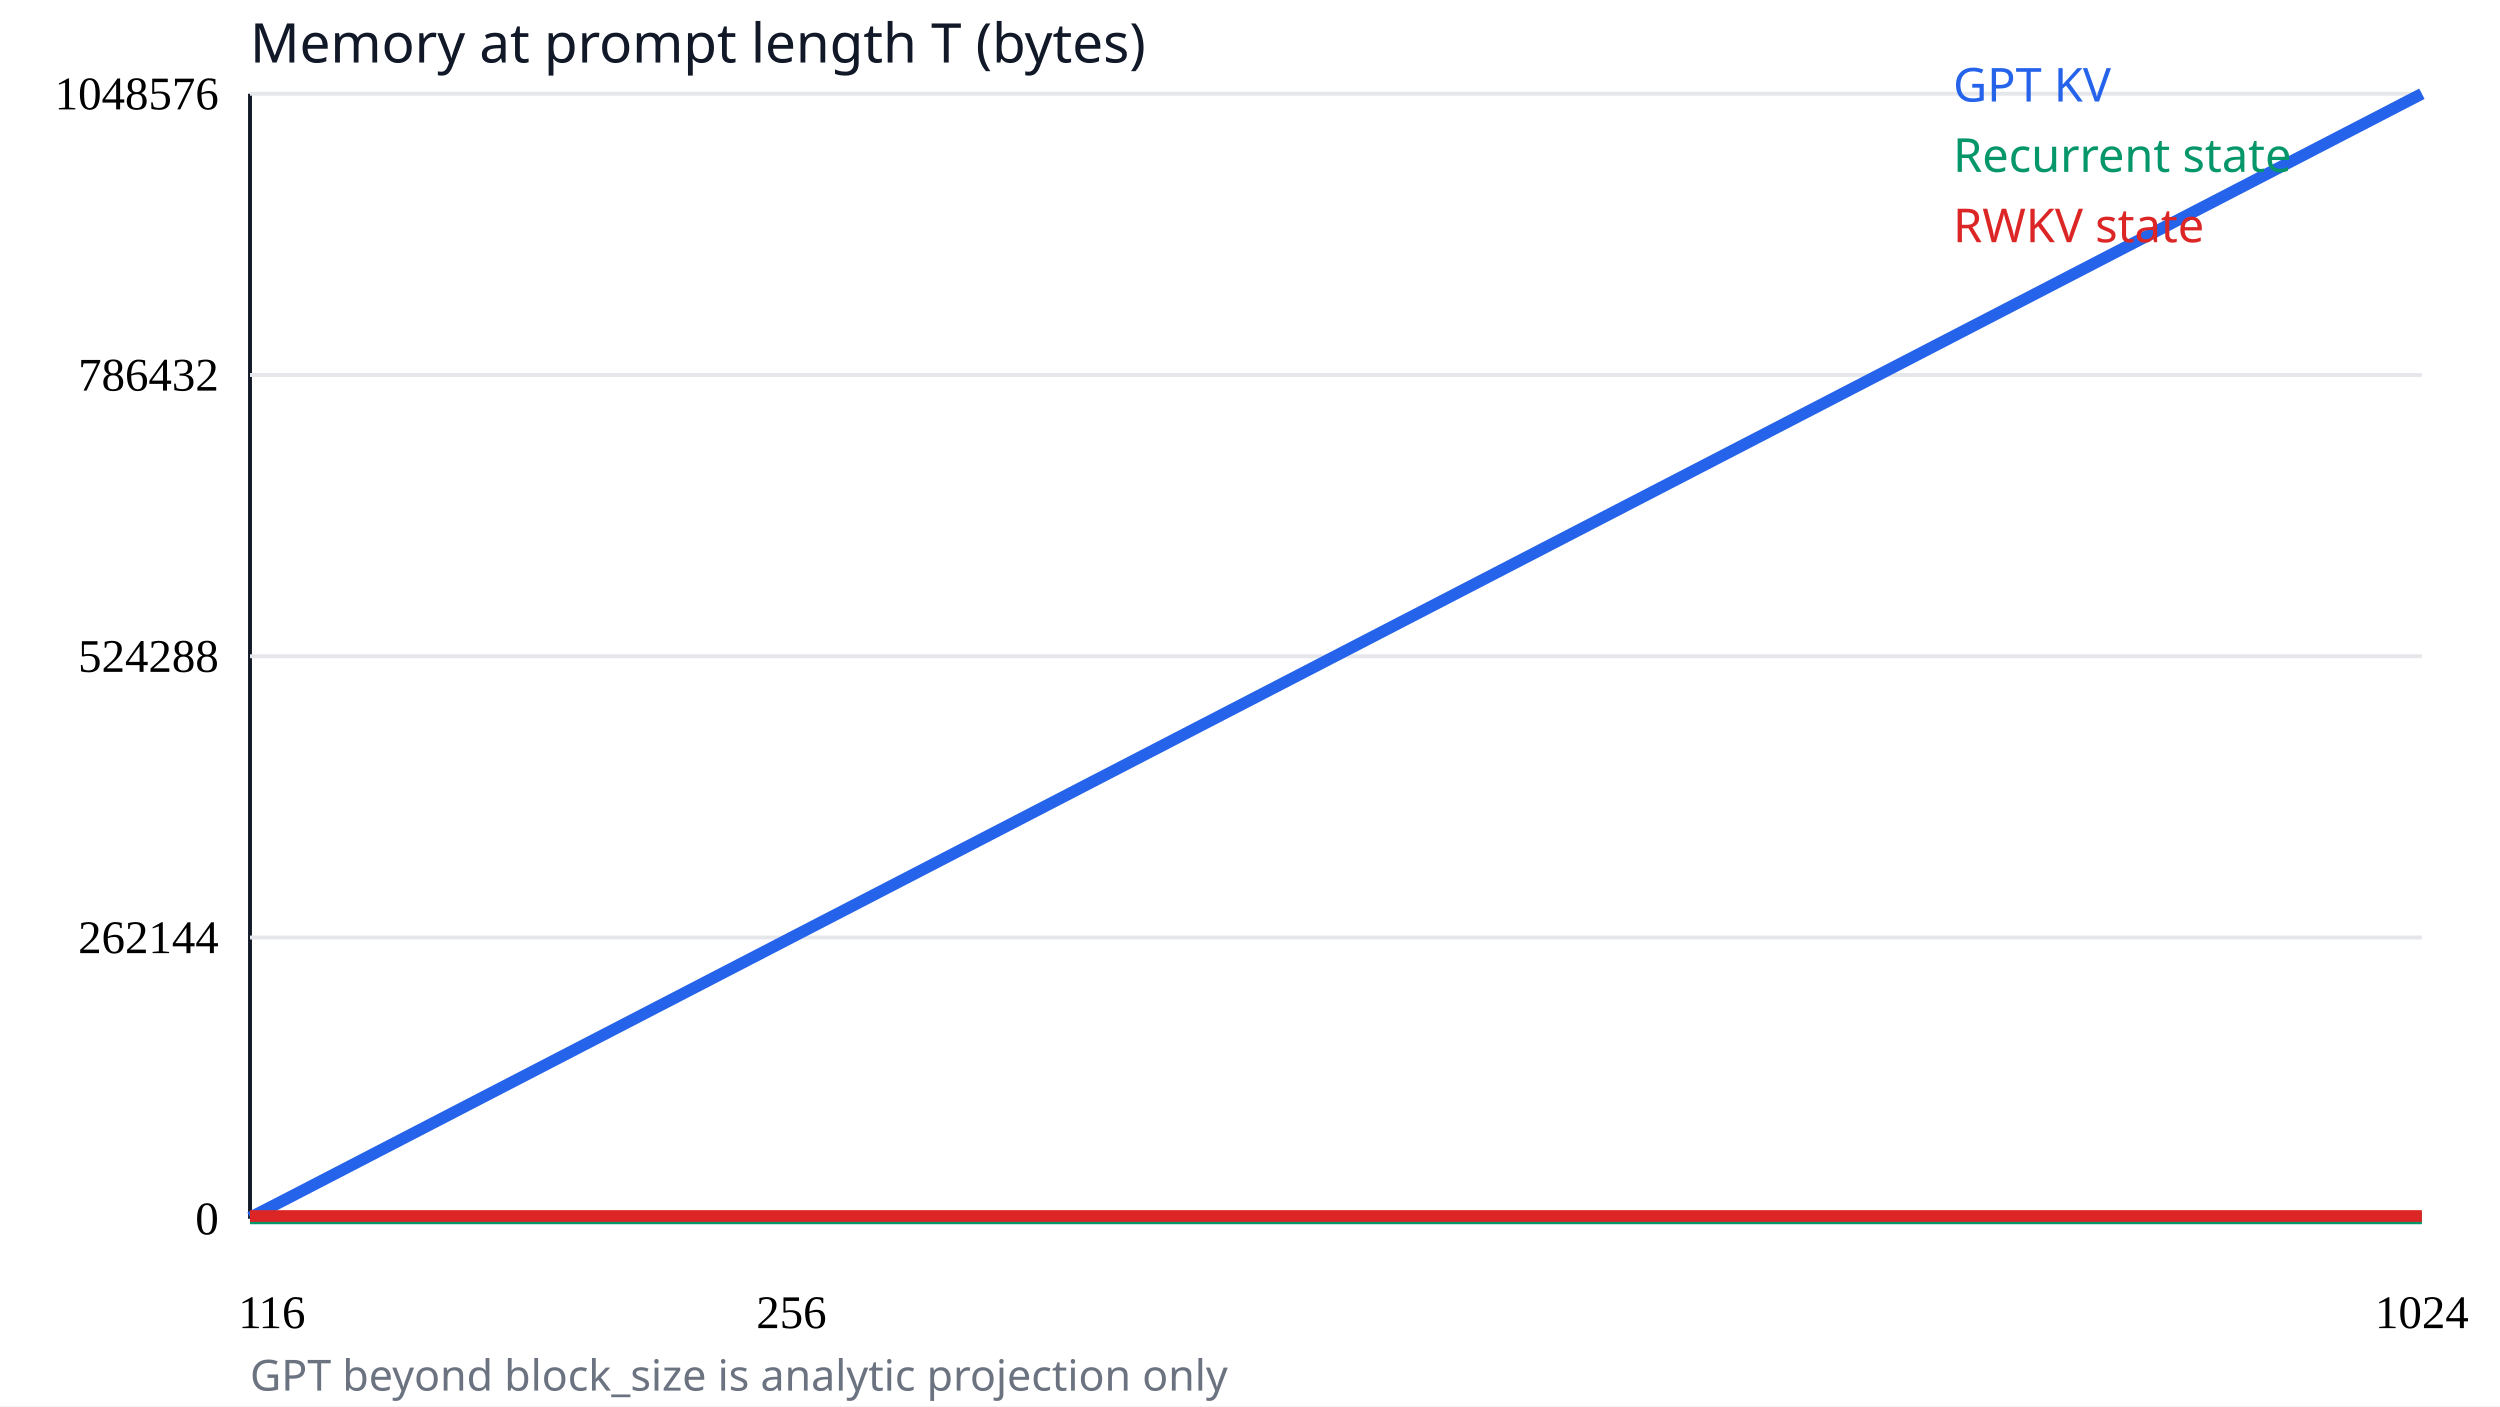
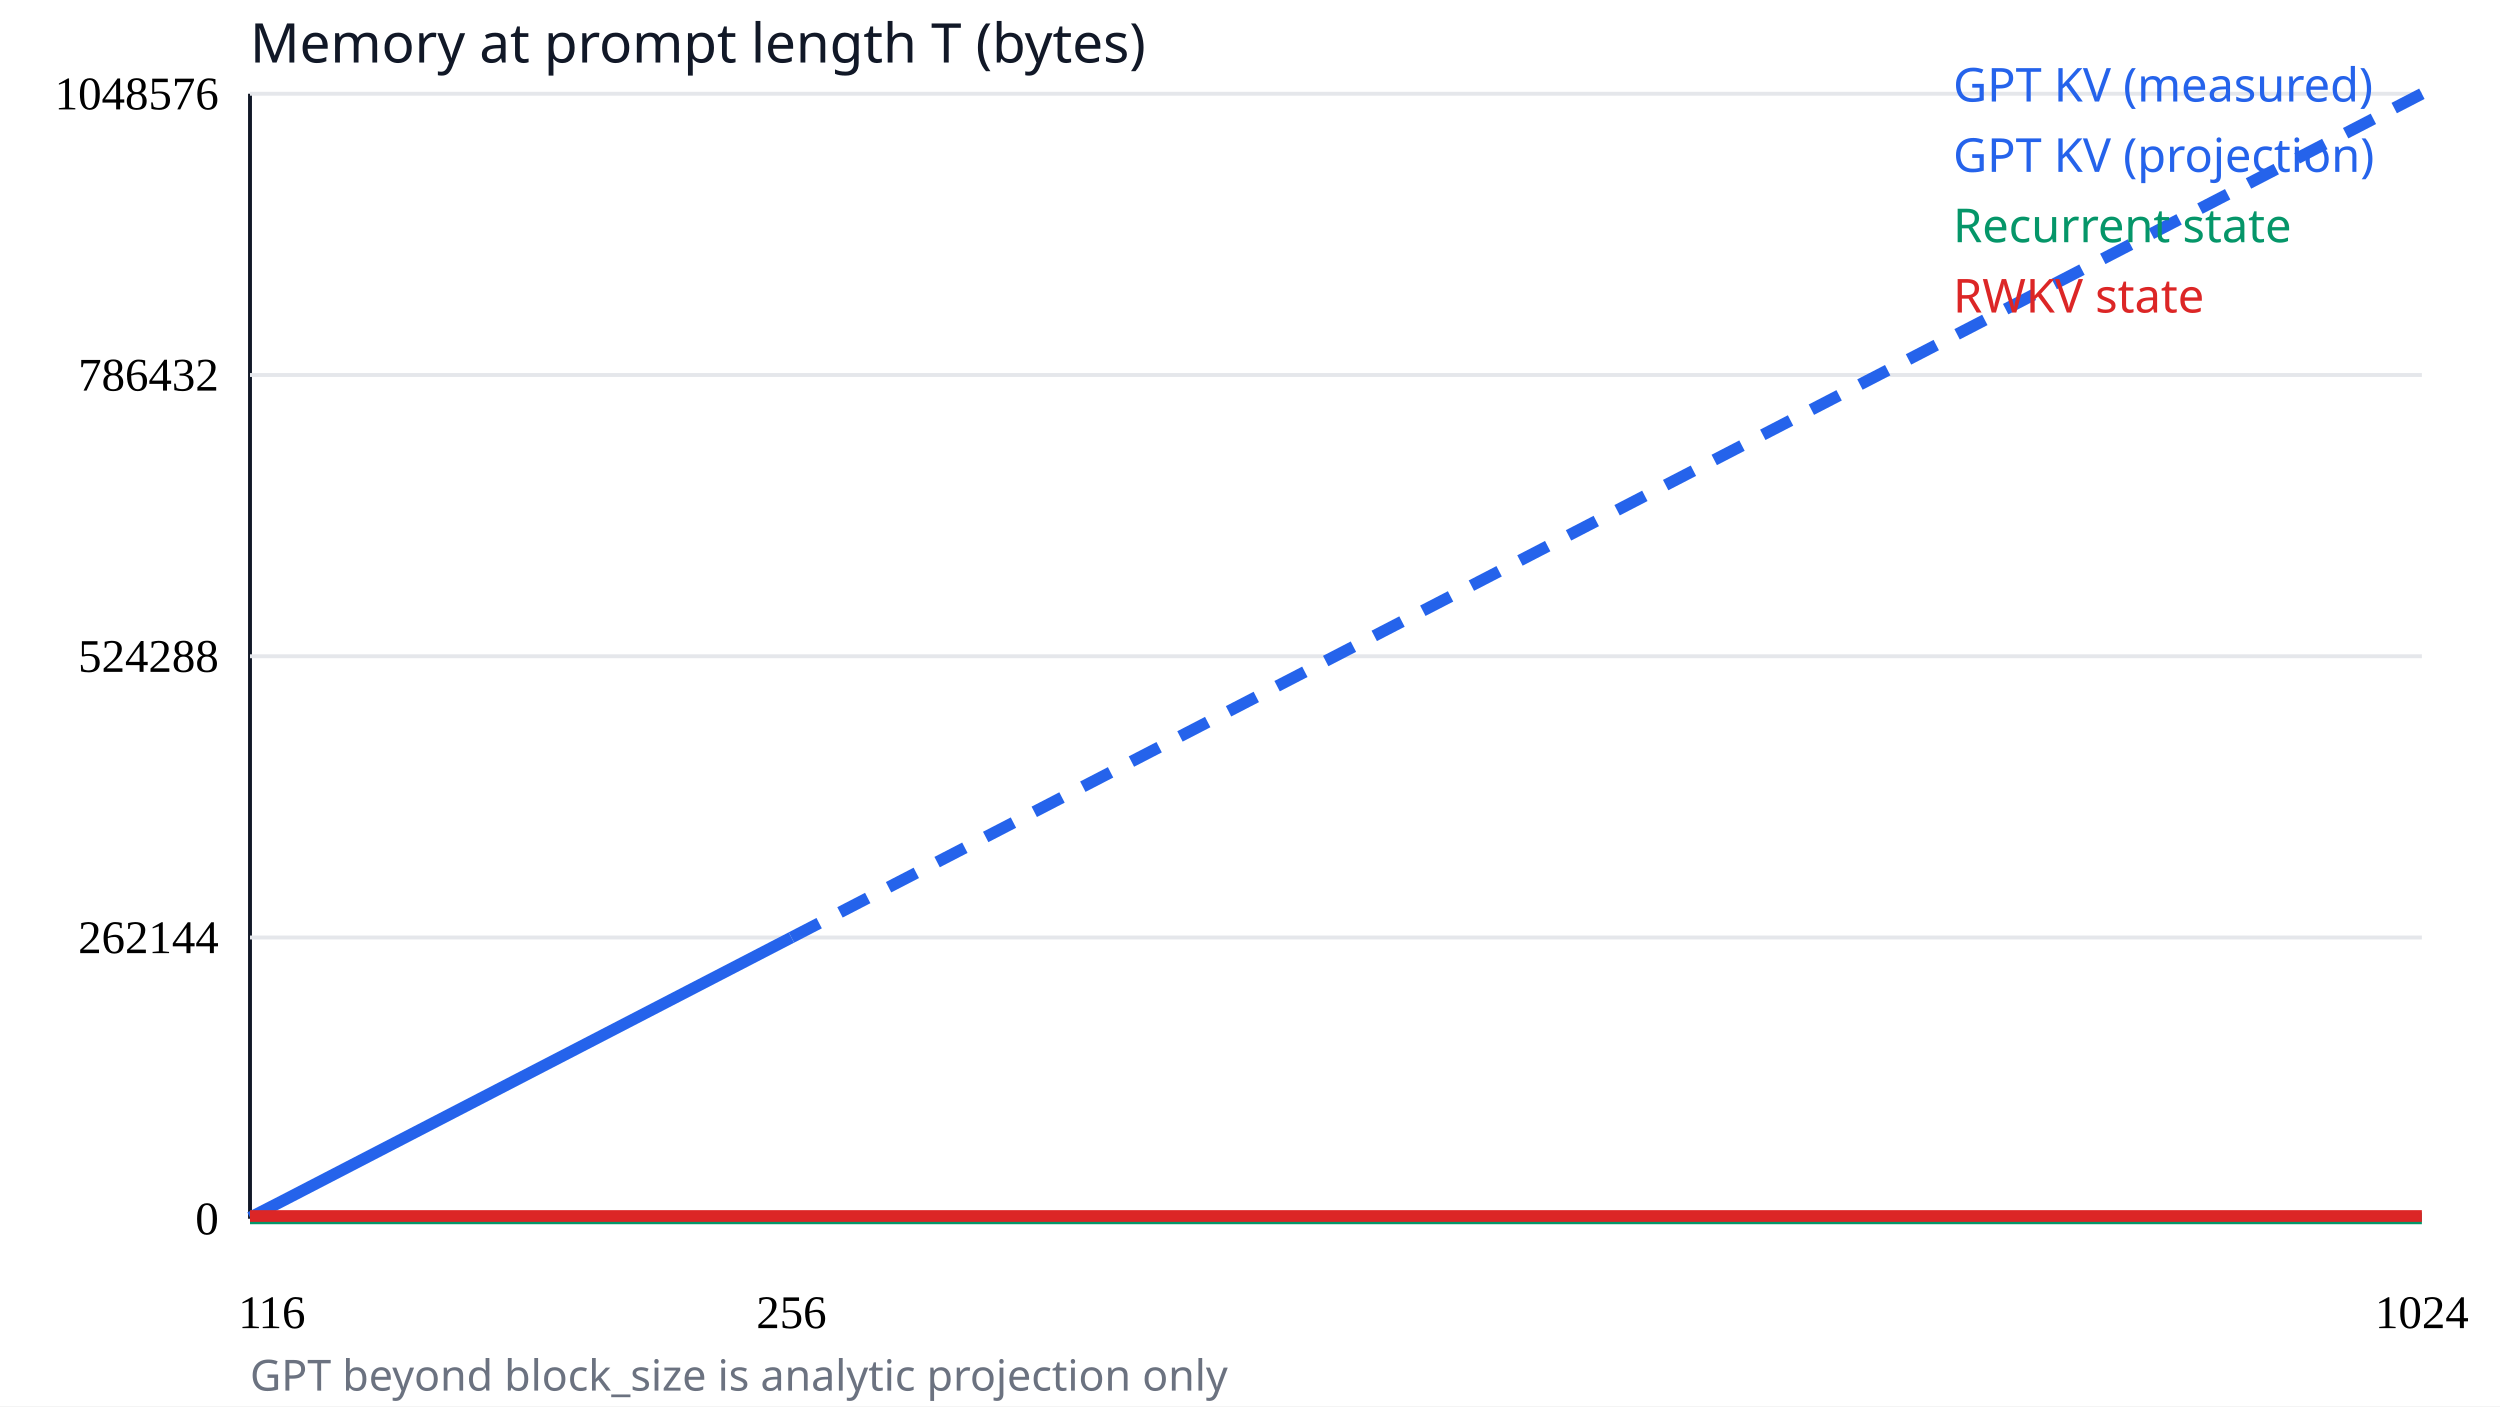
<svg xmlns="http://www.w3.org/2000/svg" width="640" height="360" viewBox="0 0 640 360" role="img" aria-labelledby="title desc">
  <rect width="640" height="360" fill="#ffffff" />
  <text x="64" y="16" font-family="Segoe UI, sans-serif" font-size="14" fill="#111827">Memory at prompt length T (bytes)</text>
  <text x="64" y="356" font-family="Segoe UI, sans-serif" font-size="11" fill="#6b7280">GPT beyond block_size is analytic projection only</text>
  <line x1="64" y1="24" x2="64" y2="312" stroke="#111827" />
  <line x1="64" y1="312" x2="620" y2="312" stroke="#111827" />
  <text x="56" y="316.0" text-anchor="end">0</text>
  <line x1="64" y1="312.0" x2="620" y2="312.0" stroke="#e5e7eb" />
  <text x="56" y="244.0" text-anchor="end">262144</text>
  <line x1="64" y1="240.0" x2="620" y2="240.0" stroke="#e5e7eb" />
  <text x="56" y="172.0" text-anchor="end">524288</text>
  <line x1="64" y1="168.0" x2="620" y2="168.0" stroke="#e5e7eb" />
  <text x="56" y="100.0" text-anchor="end">786432</text>
  <line x1="64" y1="96.0" x2="620" y2="96.0" stroke="#e5e7eb" />
  <text x="56" y="28.0" text-anchor="end">1048576</text>
  <line x1="64" y1="24.0" x2="620" y2="24.0" stroke="#e5e7eb" />
  <text x="64.0" y="340" text-anchor="middle">1</text>
  <text x="72.2" y="340" text-anchor="middle">16</text>
  <text x="202.6" y="340" text-anchor="middle">256</text>
  <text x="620.0" y="340" text-anchor="middle">1024</text>
-   <polyline fill="none" stroke="#2563eb" stroke-width="3" points="64.0,311.7 72.2,307.5 202.6,240.0 620.0,24.0" />
+   <polyline fill="none" stroke="#2563eb" stroke-width="3" points="64.0,311.7 72.2,307.5 202.6,240.0" />
+   <polyline fill="none" stroke="#2563eb" stroke-width="3" stroke-dasharray="8 6" points="202.6,240.0 620.0,24.0" />
  <polyline fill="none" stroke="#059669" stroke-width="3" points="64.0,311.9 72.2,311.9 202.6,311.9 620.0,311.9" />
  <polyline fill="none" stroke="#dc2626" stroke-width="3" points="64.0,311.3 72.2,311.3 202.6,311.3 620.0,311.3" />
-   <text x="500" y="26" font-family="Segoe UI, sans-serif" font-size="12" fill="#2563eb">GPT KV</text>
-   <text x="500" y="44" font-family="Segoe UI, sans-serif" font-size="12" fill="#059669">Recurrent state</text>
-   <text x="500" y="62" font-family="Segoe UI, sans-serif" font-size="12" fill="#dc2626">RWKV state</text>
+   <text x="500" y="26" font-family="Segoe UI, sans-serif" font-size="12" fill="#2563eb">GPT KV (measured)</text>
+   <text x="500" y="44" font-family="Segoe UI, sans-serif" font-size="12" fill="#2563eb">GPT KV (projection)</text>
+   <text x="500" y="62" font-family="Segoe UI, sans-serif" font-size="12" fill="#059669">Recurrent state</text>
+   <text x="500" y="80" font-family="Segoe UI, sans-serif" font-size="12" fill="#dc2626">RWKV state</text>
</svg>
